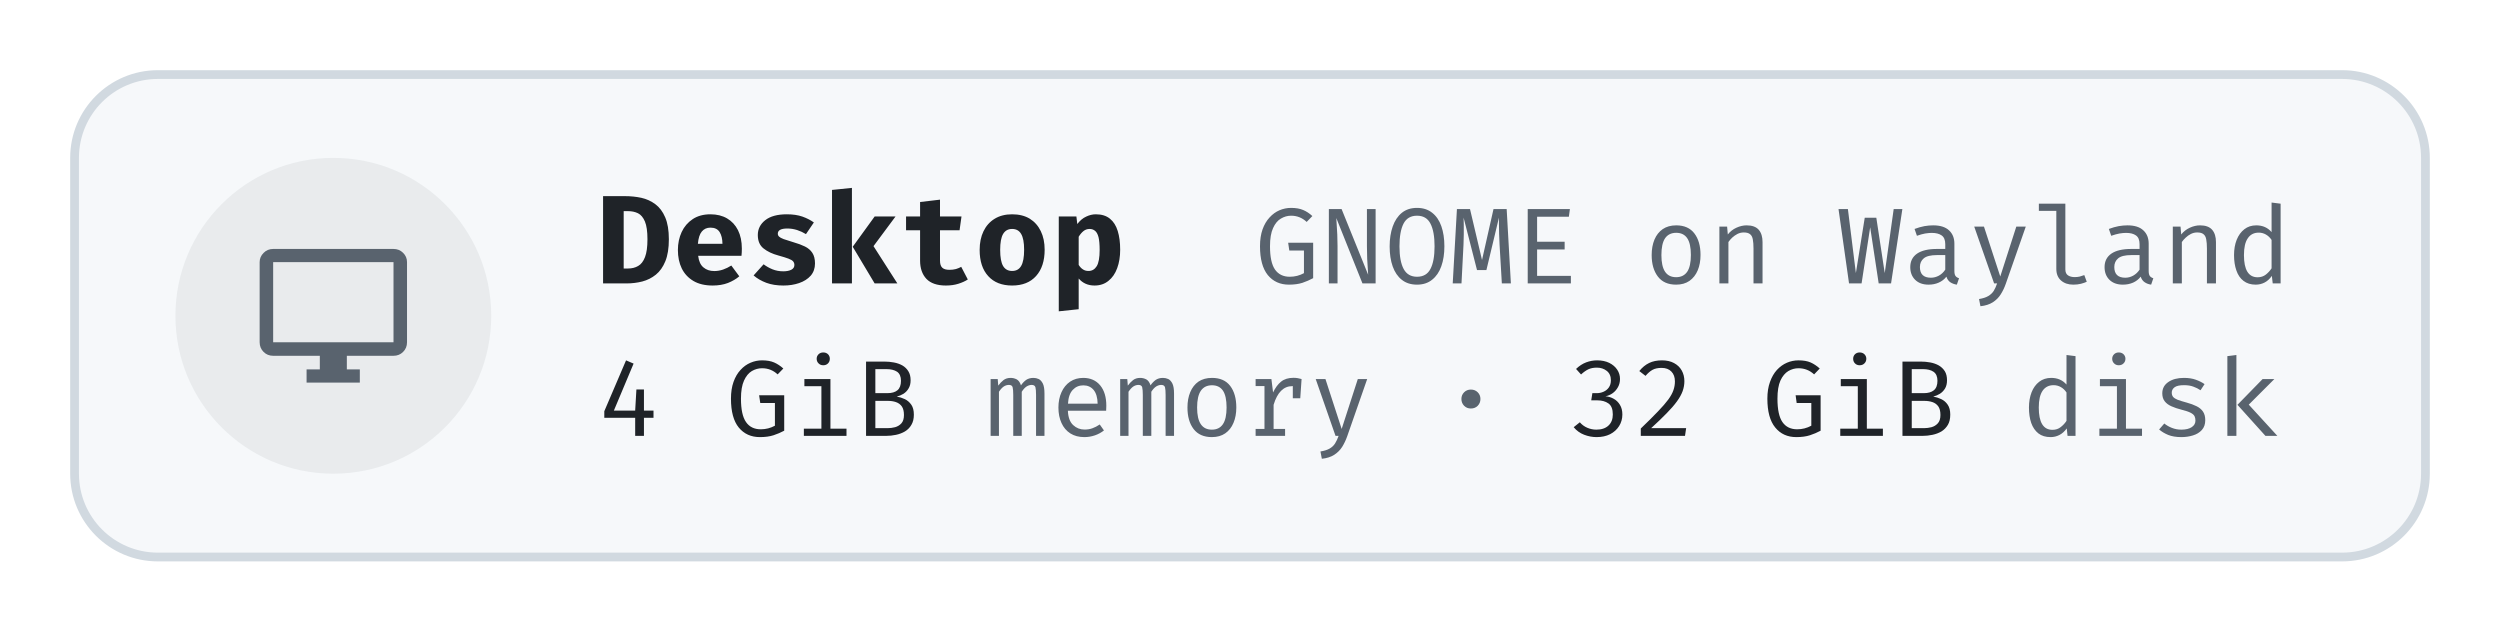
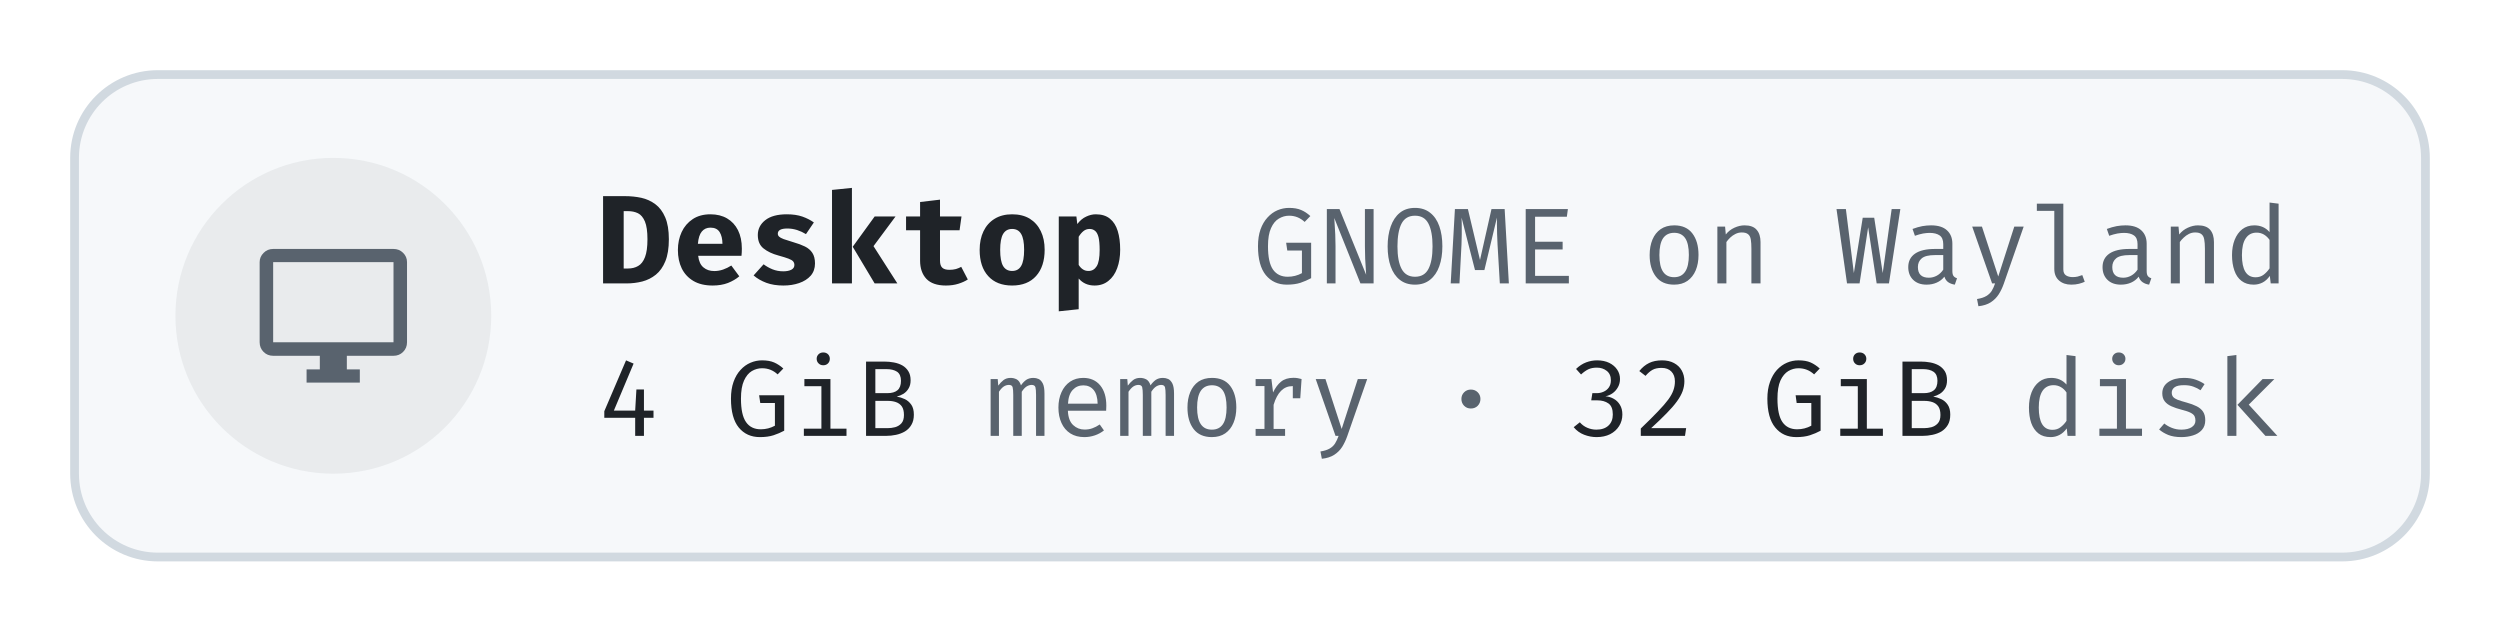
<svg xmlns="http://www.w3.org/2000/svg" width="285" height="72" viewBox="0 0 285 72">
  <g transform="translate(8 8)">
    <rect x=".5" y=".5" width="268" height="55" rx="9.5" fill="#f6f8fa" stroke="#d1d9e0" />
    <circle cx="30" cy="28" r="18" fill="#1f2328" fill-opacity=".06" />
    <path fill="#59636e" d="M36.86 31.02H23.14V21.88H36.86ZM36.86 20.38H23.14Q22.49 20.38 22.05 20.83Q21.6 21.28 21.6 21.88V31.02Q21.6 31.67 22.05 32.12Q22.49 32.56 23.14 32.56H28.46V34.11H26.95V35.62H33.02V34.11H31.54V32.56H36.86Q37.51 32.56 37.95 32.12Q38.4 31.68 38.4 31.02V21.88Q38.4 21.26 37.95 20.82Q37.51 20.38 36.86 20.38Z" />
    <path fill="#1f2328" d="M68.25 19.28Q68.25 20.8 67.85 21.78Q67.45 22.76 66.77 23.31Q66.09 23.86 65.22 24.09Q64.36 24.31 63.43 24.31H60.75V14.36H63.26Q64.21 14.36 65.11 14.55Q66 14.75 66.71 15.28Q67.42 15.81 67.83 16.77Q68.25 17.74 68.25 19.28ZM65.81 19.28Q65.81 17.94 65.52 17.25Q65.23 16.56 64.73 16.31Q64.23 16.07 63.6 16.07H63.1V22.61H63.6Q64.26 22.61 64.75 22.32Q65.25 22.04 65.53 21.31Q65.81 20.59 65.81 19.28ZM71.59 21.16Q71.7 22.09 72.2 22.49Q72.69 22.9 73.42 22.9Q73.94 22.9 74.43 22.73Q74.92 22.56 75.37 22.27L76.28 23.5Q75.74 23.96 74.98 24.26Q74.22 24.55 73.24 24.55Q71.93 24.55 71.05 24.03Q70.17 23.51 69.72 22.6Q69.28 21.69 69.28 20.5Q69.28 19.38 69.71 18.45Q70.14 17.53 70.97 16.98Q71.8 16.43 72.99 16.43Q74.09 16.43 74.89 16.9Q75.69 17.37 76.13 18.24Q76.57 19.12 76.57 20.34Q76.57 20.54 76.56 20.76Q76.55 20.98 76.53 21.16ZM72.99 17.95Q72.38 17.95 72.01 18.39Q71.64 18.83 71.56 19.79H74.36Q74.35 18.96 74.04 18.46Q73.72 17.95 72.99 17.95ZM81.29 22.93Q81.86 22.93 82.21 22.75Q82.56 22.57 82.56 22.21Q82.56 21.97 82.42 21.8Q82.29 21.64 81.9 21.49Q81.51 21.34 80.75 21.13Q79.7 20.85 79.04 20.32Q78.39 19.8 78.39 18.79Q78.39 17.77 79.24 17.1Q80.09 16.43 81.7 16.43Q82.72 16.43 83.47 16.69Q84.23 16.96 84.78 17.36L83.88 18.69Q83.41 18.4 82.86 18.22Q82.31 18.05 81.76 18.05Q80.67 18.05 80.67 18.64Q80.67 18.83 80.81 18.97Q80.95 19.11 81.34 19.26Q81.73 19.4 82.47 19.62Q83.21 19.83 83.76 20.1Q84.31 20.37 84.61 20.83Q84.91 21.29 84.91 22.03Q84.91 22.86 84.42 23.43Q83.92 23.99 83.1 24.27Q82.29 24.55 81.31 24.55Q80.2 24.55 79.36 24.24Q78.51 23.92 77.91 23.4L79.05 22.13Q79.5 22.47 80.06 22.7Q80.63 22.93 81.29 22.93ZM89.12 13.42V24.31H86.85V13.65ZM94.09 16.68 91.58 20.06 94.3 24.31H91.71L89.21 20.13L91.71 16.68ZM102.33 23.86Q101.89 24.15 101.25 24.35Q100.62 24.55 99.83 24.55Q98.34 24.55 97.61 23.79Q96.89 23.02 96.89 21.71V18.25H95.29V16.68H96.89V15.03L99.16 14.76V16.68H101.61L101.39 18.25H99.16V21.71Q99.16 22.28 99.42 22.52Q99.67 22.76 100.24 22.76Q100.64 22.76 100.98 22.67Q101.31 22.57 101.58 22.42ZM107.38 16.43Q108.56 16.43 109.39 16.93Q110.21 17.44 110.65 18.35Q111.09 19.25 111.09 20.47Q111.09 22.38 110.11 23.47Q109.14 24.55 107.38 24.55Q105.63 24.55 104.66 23.48Q103.68 22.41 103.68 20.49Q103.68 19.27 104.12 18.36Q104.56 17.45 105.39 16.94Q106.22 16.43 107.38 16.43ZM107.38 18.1Q106.69 18.1 106.35 18.68Q106.02 19.25 106.02 20.49Q106.02 21.75 106.35 22.32Q106.69 22.89 107.38 22.89Q108.08 22.89 108.41 22.32Q108.75 21.75 108.75 20.47Q108.75 19.24 108.41 18.67Q108.08 18.1 107.38 18.1ZM116.92 16.43Q117.92 16.43 118.53 16.93Q119.14 17.42 119.42 18.33Q119.7 19.23 119.7 20.47Q119.7 21.65 119.36 22.57Q119.02 23.5 118.36 24.02Q117.71 24.55 116.78 24.55Q115.66 24.55 114.97 23.75V27.25L112.7 27.49V16.68H114.71L114.81 17.54Q115.27 16.94 115.83 16.69Q116.38 16.43 116.92 16.43ZM116.22 18.1Q115.82 18.1 115.52 18.34Q115.22 18.58 114.97 18.99V22.2Q115.2 22.56 115.47 22.72Q115.73 22.89 116.09 22.89Q116.69 22.89 117.03 22.34Q117.36 21.79 117.36 20.5Q117.36 19.55 117.23 19.03Q117.09 18.51 116.83 18.31Q116.57 18.1 116.22 18.1Z" />
-     <path fill="#59636e" d="M138.94 24.45Q137.43 24.45 136.53 23.36Q135.64 22.26 135.64 20.07Q135.64 18.97 135.93 18.15Q136.22 17.34 136.73 16.79Q137.23 16.24 137.86 15.97Q138.5 15.7 139.18 15.7Q140.01 15.7 140.56 15.94Q141.11 16.17 141.61 16.63L140.96 17.3Q140.2 16.59 139.19 16.59Q138.57 16.59 138.02 16.92Q137.47 17.24 137.13 18Q136.78 18.76 136.78 20.07Q136.78 21.91 137.35 22.73Q137.93 23.55 139.03 23.55Q139.9 23.55 140.65 23.14V20.56H138.98L138.85 19.67H141.7V23.71Q141.13 24.02 140.48 24.24Q139.83 24.45 138.94 24.45ZM147.32 24.31 144.34 16.86Q144.34 17.04 144.38 17.55Q144.42 18.07 144.45 18.74Q144.48 19.4 144.48 20.06V24.31H143.49V15.83H144.94L147.97 23.32Q147.96 23.14 147.93 22.66Q147.89 22.18 147.86 21.51Q147.83 20.84 147.83 20.07V15.83H148.82V24.31ZM156.66 20.08Q156.66 21.37 156.31 22.35Q155.96 23.34 155.26 23.89Q154.57 24.45 153.54 24.45Q152.5 24.45 151.81 23.9Q151.12 23.36 150.77 22.38Q150.42 21.4 150.42 20.09Q150.42 18.81 150.77 17.82Q151.12 16.82 151.81 16.26Q152.5 15.7 153.54 15.7Q154.57 15.7 155.26 16.25Q155.96 16.79 156.31 17.78Q156.66 18.77 156.66 20.08ZM155.54 20.08Q155.54 18.39 155.07 17.49Q154.61 16.59 153.54 16.59Q152.47 16.59 152 17.5Q151.54 18.4 151.54 20.09Q151.54 21.78 152.02 22.67Q152.5 23.55 153.54 23.55Q154.61 23.55 155.07 22.66Q155.54 21.77 155.54 20.08ZM163.76 15.83 164.24 24.31H163.21L162.95 19.88Q162.92 19.29 162.9 18.68Q162.89 18.06 162.88 17.56Q162.87 17.06 162.88 16.81L161.45 22.79H160.38L158.85 16.81Q158.86 17.05 158.87 17.58Q158.87 18.1 158.87 18.72Q158.86 19.34 158.84 19.87L158.61 24.31H157.61L158.09 15.83H159.58L160.95 21.64L162.26 15.83ZM167.23 16.71V19.56H170.37V20.44H167.23V23.45H171.08V24.31H166.16V15.83H170.97L170.85 16.71ZM183.09 17.69Q184.46 17.69 185.16 18.61Q185.86 19.53 185.86 21.06Q185.86 22.06 185.54 22.82Q185.22 23.58 184.6 24.02Q183.98 24.45 183.08 24.45Q181.7 24.45 181 23.53Q180.29 22.6 180.29 21.08Q180.29 20.08 180.61 19.31Q180.93 18.55 181.55 18.12Q182.18 17.69 183.09 17.69ZM183.09 18.54Q182.25 18.54 181.82 19.16Q181.4 19.78 181.4 21.08Q181.4 22.36 181.82 22.98Q182.24 23.6 183.08 23.6Q183.91 23.6 184.34 22.98Q184.76 22.36 184.76 21.06Q184.76 19.77 184.34 19.15Q183.92 18.54 183.09 18.54ZM188.01 24.31V17.83H188.89L188.97 18.73Q189.36 18.23 189.95 17.96Q190.54 17.69 191.11 17.69Q192.06 17.69 192.5 18.2Q192.93 18.7 192.93 19.6V24.31H191.9V20.36Q191.9 19.7 191.82 19.29Q191.75 18.89 191.51 18.7Q191.27 18.5 190.79 18.5Q190.41 18.5 190.07 18.67Q189.74 18.84 189.47 19.09Q189.21 19.34 189.04 19.59V24.31ZM208.87 15.83 207.58 24.31H206.17L205.2 17.91L204.22 24.31H202.79L201.59 15.83H202.66L203.57 23.13L204.58 16.82H205.9L206.86 23.13L207.88 15.83ZM214.8 22.89Q214.8 23.29 214.93 23.46Q215.06 23.64 215.33 23.72L215.08 24.45Q214.66 24.39 214.34 24.18Q214.03 23.97 213.89 23.54Q213.54 23.99 213.01 24.22Q212.49 24.45 211.86 24.45Q210.89 24.45 210.33 23.9Q209.77 23.35 209.77 22.45Q209.77 21.45 210.55 20.91Q211.33 20.38 212.81 20.38H213.76V19.83Q213.76 19.13 213.35 18.84Q212.94 18.55 212.22 18.55Q211.9 18.55 211.46 18.62Q211.03 18.7 210.53 18.88L210.26 18.1Q210.85 17.88 211.38 17.78Q211.9 17.69 212.38 17.69Q213.58 17.69 214.19 18.26Q214.8 18.82 214.8 19.78ZM212.12 23.66Q212.6 23.66 213.04 23.42Q213.47 23.18 213.76 22.74V21.08H212.82Q211.75 21.08 211.31 21.45Q210.87 21.82 210.87 22.44Q210.87 23.66 212.12 23.66ZM222.94 17.83 220.66 24.35Q220.43 25.01 220.08 25.56Q219.74 26.1 219.18 26.46Q218.62 26.82 217.77 26.91L217.61 26.09Q218.28 25.98 218.66 25.75Q219.05 25.52 219.28 25.17Q219.5 24.81 219.67 24.31H219.33L217.06 17.83H218.17L220.03 23.52L221.86 17.83ZM227.45 15.22V22.71Q227.45 23.19 227.75 23.39Q228.05 23.59 228.52 23.59Q228.81 23.59 229.08 23.53Q229.35 23.46 229.61 23.36L229.89 24.12Q229.62 24.25 229.23 24.35Q228.84 24.45 228.35 24.45Q227.49 24.45 226.95 23.97Q226.42 23.5 226.42 22.65V16.04H224.43V15.22ZM236.95 22.89Q236.95 23.29 237.08 23.46Q237.21 23.64 237.48 23.72L237.23 24.45Q236.81 24.39 236.5 24.18Q236.18 23.97 236.04 23.54Q235.69 23.99 235.17 24.22Q234.64 24.45 234.01 24.45Q233.04 24.45 232.48 23.9Q231.92 23.35 231.92 22.45Q231.92 21.45 232.7 20.91Q233.48 20.38 234.96 20.38H235.91V19.83Q235.91 19.13 235.5 18.84Q235.1 18.55 234.37 18.55Q234.05 18.55 233.62 18.62Q233.19 18.7 232.68 18.88L232.41 18.1Q233 17.88 233.53 17.78Q234.06 17.69 234.53 17.69Q235.74 17.69 236.34 18.26Q236.95 18.82 236.95 19.78ZM234.28 23.66Q234.76 23.66 235.19 23.42Q235.62 23.18 235.91 22.74V21.08H234.98Q233.91 21.08 233.47 21.45Q233.03 21.82 233.03 22.44Q233.03 23.66 234.28 23.66ZM239.7 24.31V17.83H240.58L240.66 18.73Q241.05 18.23 241.64 17.96Q242.23 17.69 242.8 17.69Q243.75 17.69 244.19 18.2Q244.62 18.7 244.62 19.6V24.31H243.59V20.36Q243.59 19.7 243.51 19.29Q243.44 18.89 243.2 18.7Q242.97 18.5 242.48 18.5Q242.1 18.5 241.76 18.67Q241.43 18.84 241.17 19.09Q240.9 19.34 240.73 19.59V24.31ZM250.96 15.09 251.99 15.22V24.31H251.09L250.99 23.45Q250.63 23.97 250.16 24.21Q249.69 24.45 249.15 24.45Q248.31 24.45 247.76 24.02Q247.21 23.6 246.95 22.84Q246.68 22.08 246.68 21.08Q246.68 20.1 246.98 19.34Q247.29 18.57 247.86 18.13Q248.42 17.69 249.22 17.69Q250.3 17.69 250.96 18.46ZM249.5 18.52Q248.68 18.52 248.25 19.16Q247.81 19.79 247.81 21.08Q247.81 23.61 249.37 23.61Q249.91 23.61 250.31 23.3Q250.7 22.99 250.96 22.59V19.35Q250.7 18.96 250.32 18.74Q249.94 18.52 249.5 18.52Z" />
+     <path fill="#59636e" d="M138.7 24.45Q137.2 24.45 136.3 23.36Q135.41 22.26 135.41 20.07Q135.41 18.97 135.7 18.15Q135.99 17.34 136.5 16.79Q137 16.24 137.63 15.97Q138.27 15.7 138.95 15.7Q139.78 15.7 140.33 15.94Q140.88 16.17 141.38 16.63L140.73 17.3Q139.97 16.59 138.96 16.59Q138.34 16.59 137.79 16.92Q137.24 17.24 136.9 18Q136.55 18.76 136.55 20.07Q136.55 21.91 137.12 22.73Q137.7 23.55 138.8 23.55Q139.66 23.55 140.42 23.14V20.56H138.75L138.62 19.67H141.47V23.71Q140.9 24.02 140.25 24.24Q139.6 24.45 138.7 24.45ZM147.09 24.31 144.11 16.86Q144.11 17.04 144.15 17.55Q144.19 18.07 144.22 18.74Q144.25 19.4 144.25 20.06V24.31H143.26V15.83H144.7L147.74 23.32Q147.73 23.14 147.7 22.66Q147.66 22.18 147.63 21.51Q147.6 20.84 147.6 20.07V15.83H148.59V24.31ZM156.43 20.08Q156.43 21.37 156.08 22.35Q155.73 23.34 155.03 23.89Q154.34 24.45 153.31 24.45Q152.27 24.45 151.58 23.9Q150.89 23.36 150.54 22.38Q150.19 21.4 150.19 20.09Q150.19 18.81 150.54 17.82Q150.89 16.82 151.58 16.26Q152.27 15.7 153.31 15.7Q154.34 15.7 155.03 16.25Q155.73 16.79 156.08 17.78Q156.43 18.77 156.43 20.08ZM155.31 20.08Q155.31 18.39 154.84 17.49Q154.38 16.59 153.31 16.59Q152.24 16.59 151.77 17.5Q151.31 18.4 151.31 20.09Q151.31 21.78 151.79 22.67Q152.27 23.55 153.31 23.55Q154.38 23.55 154.84 22.66Q155.31 21.77 155.31 20.08ZM163.53 15.83 164.01 24.31H162.98L162.72 19.88Q162.69 19.29 162.67 18.68Q162.66 18.06 162.65 17.56Q162.64 17.06 162.65 16.81L161.22 22.79H160.15L158.62 16.81Q158.63 17.05 158.64 17.58Q158.64 18.1 158.64 18.72Q158.63 19.34 158.61 19.87L158.38 24.31H157.38L157.86 15.83H159.34L160.72 21.64L162.03 15.83ZM167 16.71V19.56H170.14V20.44H167V23.45H170.85V24.31H165.93V15.83H170.74L170.62 16.71ZM182.86 17.69Q184.23 17.69 184.93 18.61Q185.63 19.53 185.63 21.06Q185.63 22.06 185.31 22.82Q184.99 23.58 184.37 24.02Q183.75 24.45 182.85 24.45Q181.47 24.45 180.77 23.53Q180.06 22.6 180.06 21.08Q180.06 20.08 180.38 19.31Q180.7 18.55 181.32 18.12Q181.95 17.69 182.86 17.69ZM182.86 18.54Q182.02 18.54 181.59 19.16Q181.17 19.78 181.17 21.08Q181.17 22.36 181.59 22.98Q182.01 23.6 182.85 23.6Q183.68 23.6 184.1 22.98Q184.53 22.36 184.53 21.06Q184.53 19.77 184.11 19.15Q183.69 18.54 182.86 18.54ZM187.78 24.31V17.83H188.66L188.74 18.73Q189.13 18.23 189.72 17.96Q190.31 17.69 190.88 17.69Q191.83 17.69 192.26 18.2Q192.7 18.7 192.7 19.6V24.31H191.66V20.36Q191.66 19.7 191.59 19.29Q191.52 18.89 191.28 18.7Q191.04 18.5 190.56 18.5Q190.18 18.5 189.84 18.67Q189.5 18.84 189.24 19.09Q188.98 19.34 188.81 19.59V24.31ZM208.64 15.83 207.34 24.31H205.94L204.97 17.91L203.99 24.31H202.56L201.36 15.83H202.43L203.34 23.13L204.35 16.82H205.66L206.63 23.13L207.65 15.83ZM214.57 22.89Q214.57 23.29 214.7 23.46Q214.83 23.64 215.1 23.72L214.85 24.45Q214.43 24.39 214.11 24.18Q213.8 23.97 213.66 23.54Q213.31 23.99 212.78 24.22Q212.26 24.45 211.63 24.45Q210.66 24.45 210.1 23.9Q209.54 23.35 209.54 22.45Q209.54 21.45 210.32 20.91Q211.1 20.38 212.58 20.38H213.53V19.83Q213.53 19.13 213.12 18.84Q212.71 18.55 211.98 18.55Q211.66 18.55 211.23 18.62Q210.8 18.7 210.3 18.88L210.03 18.1Q210.62 17.88 211.14 17.78Q211.67 17.69 212.14 17.69Q213.35 17.69 213.96 18.26Q214.57 18.82 214.57 19.78ZM211.89 23.66Q212.37 23.66 212.81 23.42Q213.24 23.18 213.53 22.74V21.08H212.59Q211.52 21.08 211.08 21.45Q210.64 21.82 210.64 22.44Q210.64 23.66 211.89 23.66ZM222.7 17.83 220.43 24.35Q220.2 25.01 219.85 25.56Q219.5 26.1 218.95 26.46Q218.39 26.82 217.54 26.91L217.38 26.09Q218.05 25.98 218.43 25.75Q218.82 25.52 219.05 25.17Q219.27 24.81 219.44 24.31H219.1L216.83 17.83H217.94L219.8 23.52L221.63 17.83ZM227.22 15.22V22.71Q227.22 23.19 227.52 23.39Q227.82 23.59 228.29 23.59Q228.58 23.59 228.85 23.53Q229.12 23.46 229.38 23.36L229.66 24.12Q229.39 24.25 229 24.35Q228.61 24.45 228.12 24.45Q227.26 24.45 226.72 23.97Q226.19 23.5 226.19 22.65V16.04H224.2V15.22ZM236.72 22.89Q236.72 23.29 236.85 23.46Q236.98 23.64 237.25 23.72L237 24.45Q236.58 24.39 236.27 24.18Q235.95 23.97 235.81 23.54Q235.46 23.99 234.94 24.22Q234.41 24.45 233.78 24.45Q232.81 24.45 232.25 23.9Q231.69 23.35 231.69 22.45Q231.69 21.45 232.47 20.91Q233.25 20.38 234.73 20.38H235.68V19.83Q235.68 19.13 235.27 18.84Q234.86 18.55 234.14 18.55Q233.82 18.55 233.39 18.62Q232.96 18.7 232.45 18.88L232.18 18.1Q232.77 17.88 233.3 17.78Q233.82 17.69 234.3 17.69Q235.5 17.69 236.11 18.26Q236.72 18.82 236.72 19.78ZM234.05 23.66Q234.53 23.66 234.96 23.42Q235.39 23.18 235.68 22.74V21.08H234.75Q233.68 21.08 233.24 21.45Q232.8 21.82 232.8 22.44Q232.8 23.66 234.05 23.66ZM239.47 24.31V17.83H240.35L240.43 18.73Q240.82 18.23 241.41 17.96Q242 17.69 242.57 17.69Q243.52 17.69 243.96 18.2Q244.39 18.7 244.39 19.6V24.31H243.36V20.36Q243.36 19.7 243.28 19.29Q243.21 18.89 242.97 18.7Q242.74 18.5 242.25 18.5Q241.87 18.5 241.53 18.67Q241.2 18.84 240.94 19.09Q240.67 19.34 240.5 19.59V24.31ZM250.73 15.09 251.76 15.22V24.31H250.86L250.76 23.45Q250.4 23.97 249.93 24.21Q249.46 24.45 248.92 24.45Q248.08 24.45 247.53 24.02Q246.98 23.6 246.72 22.84Q246.45 22.08 246.45 21.08Q246.45 20.1 246.75 19.34Q247.06 18.57 247.62 18.13Q248.19 17.69 248.99 17.69Q250.07 17.69 250.73 18.46ZM249.26 18.52Q248.45 18.52 248.02 19.16Q247.58 19.79 247.58 21.08Q247.58 23.61 249.14 23.61Q249.68 23.61 250.08 23.3Q250.47 22.99 250.73 22.59V19.35Q250.46 18.96 250.09 18.74Q249.71 18.52 249.26 18.52Z" />
    <path fill="#1f2328" d="M65.41 36.4V38.81H66.5V39.63H65.41V41.69H64.41L64.41 39.63H60.89V38.88L63.37 33.08L64.23 33.45L61.98 38.81H64.41L64.55 36.4ZM78.63 41.83Q77.12 41.83 76.22 40.74Q75.33 39.65 75.33 37.45Q75.33 36.36 75.62 35.54Q75.91 34.72 76.42 34.17Q76.92 33.62 77.56 33.35Q78.19 33.08 78.87 33.08Q79.7 33.08 80.25 33.32Q80.8 33.56 81.3 34.01L80.65 34.68Q79.9 33.98 78.88 33.98Q78.26 33.98 77.71 34.3Q77.16 34.63 76.82 35.38Q76.47 36.14 76.47 37.45Q76.47 39.3 77.05 40.12Q77.62 40.94 78.73 40.94Q79.59 40.94 80.34 40.53V37.94H78.67L78.54 37.06H81.4V41.1Q80.82 41.41 80.18 41.62Q79.53 41.83 78.63 41.83ZM85.85 32.18Q86.19 32.18 86.4 32.39Q86.6 32.6 86.6 32.9Q86.6 33.21 86.4 33.42Q86.19 33.64 85.85 33.64Q85.52 33.64 85.31 33.42Q85.1 33.21 85.1 32.9Q85.1 32.6 85.31 32.39Q85.52 32.18 85.85 32.18ZM86.67 35.21V40.87H88.5V41.69H83.64V40.87H85.64V36.03H83.7V35.21ZM96.18 39.27Q96.18 39.97 95.9 40.43Q95.63 40.9 95.17 41.18Q94.71 41.45 94.15 41.57Q93.59 41.69 93 41.69H90.73V33.22H92.81Q93.37 33.22 93.9 33.32Q94.44 33.42 94.87 33.66Q95.3 33.91 95.55 34.32Q95.81 34.73 95.81 35.35Q95.81 35.9 95.58 36.28Q95.36 36.66 95 36.89Q94.64 37.11 94.23 37.21Q94.7 37.29 95.15 37.5Q95.59 37.71 95.89 38.14Q96.18 38.56 96.18 39.27ZM94.71 35.41Q94.71 34.69 94.27 34.38Q93.82 34.08 93.05 34.08H91.79V36.82H93.16Q93.91 36.82 94.31 36.49Q94.71 36.15 94.71 35.41ZM95.05 39.31Q95.05 38.67 94.8 38.32Q94.55 37.98 94.14 37.84Q93.73 37.7 93.24 37.7H91.79V40.81H93.19Q93.61 40.81 94.04 40.7Q94.47 40.58 94.76 40.26Q95.05 39.94 95.05 39.31Z" />
    <path fill="#59636e" d="M109.82 35.08Q110.12 35.08 110.41 35.21Q110.7 35.35 110.89 35.74Q111.07 36.12 111.07 36.87V41.69H110.11V37.03Q110.11 36.42 110.04 36.15Q109.96 35.88 109.61 35.88Q109.32 35.88 109.03 36.06Q108.74 36.25 108.48 36.66V41.69H107.51V37.03Q107.51 36.42 107.44 36.15Q107.37 35.88 107.02 35.88Q106.71 35.88 106.43 36.06Q106.15 36.25 105.88 36.66V41.69H104.93V35.21H105.74L105.8 35.96Q106.07 35.59 106.4 35.33Q106.73 35.08 107.21 35.08Q107.58 35.08 107.91 35.25Q108.23 35.43 108.39 35.93Q108.65 35.55 108.98 35.31Q109.32 35.08 109.82 35.08ZM113.74 38.82Q113.78 39.94 114.34 40.46Q114.89 40.97 115.64 40.97Q116.14 40.97 116.54 40.82Q116.94 40.68 117.37 40.39L117.85 41.07Q117.4 41.43 116.82 41.63Q116.23 41.83 115.62 41.83Q114.68 41.83 114.02 41.41Q113.35 40.98 113.01 40.22Q112.66 39.46 112.66 38.46Q112.66 37.48 113.01 36.71Q113.35 35.95 113.99 35.51Q114.63 35.08 115.49 35.08Q116.71 35.08 117.42 35.93Q118.12 36.78 118.12 38.25Q118.12 38.42 118.11 38.57Q118.1 38.71 118.1 38.82ZM115.5 35.93Q114.78 35.93 114.3 36.44Q113.81 36.95 113.75 38.02H117.13Q117.11 36.98 116.67 36.45Q116.23 35.93 115.5 35.93ZM124.58 35.08Q124.89 35.08 125.18 35.21Q125.47 35.35 125.66 35.74Q125.84 36.12 125.84 36.87V41.69H124.88V37.03Q124.88 36.42 124.81 36.15Q124.73 35.88 124.38 35.88Q124.09 35.88 123.8 36.06Q123.51 36.25 123.25 36.66V41.69H122.28V37.03Q122.28 36.42 122.21 36.15Q122.14 35.88 121.78 35.88Q121.48 35.88 121.2 36.06Q120.92 36.25 120.65 36.66V41.69H119.7V35.21H120.51L120.57 35.96Q120.84 35.59 121.17 35.33Q121.5 35.08 121.98 35.08Q122.35 35.08 122.68 35.25Q123 35.43 123.16 35.93Q123.42 35.55 123.75 35.31Q124.09 35.08 124.58 35.08ZM130.17 35.08Q131.54 35.08 132.24 35.99Q132.94 36.91 132.94 38.45Q132.94 39.44 132.62 40.2Q132.3 40.97 131.68 41.4Q131.06 41.83 130.15 41.83Q128.78 41.83 128.07 40.91Q127.37 39.99 127.37 38.46Q127.37 37.46 127.69 36.7Q128.01 35.93 128.63 35.5Q129.26 35.08 130.17 35.08ZM130.17 35.92Q129.33 35.92 128.9 36.54Q128.47 37.16 128.47 38.46Q128.47 39.75 128.9 40.37Q129.32 40.98 130.15 40.98Q130.99 40.98 131.41 40.36Q131.83 39.74 131.83 38.45Q131.83 37.16 131.42 36.54Q131 35.92 130.17 35.92ZM135.14 41.69V40.9H136.15V36.01H135.14V35.21H136.94L137.13 36.74Q137.51 35.94 138.04 35.51Q138.58 35.07 139.46 35.07Q139.73 35.07 139.94 35.11Q140.15 35.15 140.38 35.21L140.23 37.4H139.38V36.02Q139.35 36.02 139.32 36.02Q137.83 36.02 137.19 38.15V40.9H138.5V41.69ZM147.86 35.21 145.58 41.74Q145.35 42.39 145.01 42.94Q144.66 43.49 144.1 43.85Q143.54 44.21 142.69 44.3L142.53 43.47Q143.2 43.36 143.59 43.13Q143.98 42.9 144.2 42.55Q144.42 42.2 144.6 41.69H144.25L141.99 35.21H143.1L144.95 40.9L146.79 35.21ZM158.6 37.48Q158.6 37.03 158.91 36.72Q159.22 36.41 159.68 36.41Q160.15 36.41 160.46 36.72Q160.77 37.03 160.77 37.48Q160.77 37.94 160.46 38.26Q160.15 38.57 159.68 38.57Q159.22 38.57 158.91 38.26Q158.6 37.94 158.6 37.48Z" />
    <path fill="#1f2328" d="M174.07 33.08Q174.87 33.08 175.46 33.37Q176.04 33.66 176.36 34.14Q176.68 34.62 176.68 35.2Q176.68 35.72 176.45 36.13Q176.22 36.55 175.85 36.82Q175.47 37.09 175.02 37.18Q175.52 37.21 175.96 37.46Q176.4 37.7 176.67 38.15Q176.95 38.6 176.95 39.25Q176.95 39.98 176.58 40.57Q176.21 41.16 175.55 41.5Q174.89 41.83 174.01 41.83Q173.29 41.83 172.59 41.56Q171.89 41.29 171.4 40.7L172.1 40.14Q172.46 40.56 172.96 40.77Q173.46 40.98 173.98 40.98Q174.87 40.98 175.37 40.51Q175.86 40.05 175.86 39.25Q175.86 38.34 175.36 37.99Q174.86 37.64 174.11 37.64H173.4L173.53 36.82H174.02Q174.44 36.82 174.8 36.66Q175.17 36.5 175.4 36.18Q175.64 35.85 175.64 35.35Q175.64 34.65 175.17 34.28Q174.7 33.91 174.04 33.91Q173.48 33.91 173.07 34.1Q172.66 34.3 172.24 34.69L171.67 34.06Q172.21 33.54 172.82 33.31Q173.43 33.08 174.07 33.08ZM181.47 33.08Q182.27 33.08 182.84 33.39Q183.42 33.7 183.72 34.24Q184.02 34.78 184.02 35.45Q184.02 36.03 183.82 36.59Q183.62 37.14 183.17 37.76Q182.73 38.37 182 39.11Q181.27 39.86 180.23 40.81H184.22L184.09 41.69H179.05V40.85Q180.25 39.7 181.01 38.9Q181.77 38.11 182.19 37.54Q182.61 36.96 182.77 36.48Q182.94 36 182.94 35.48Q182.94 34.77 182.54 34.36Q182.14 33.94 181.42 33.94Q180.79 33.94 180.39 34.16Q179.99 34.38 179.59 34.85L178.88 34.3Q179.38 33.68 180 33.38Q180.61 33.08 181.47 33.08ZM196.78 41.83Q195.27 41.83 194.38 40.74Q193.48 39.65 193.48 37.45Q193.48 36.36 193.78 35.54Q194.07 34.72 194.57 34.17Q195.08 33.62 195.71 33.35Q196.34 33.08 197.03 33.08Q197.86 33.08 198.41 33.32Q198.95 33.56 199.45 34.01L198.81 34.68Q198.05 33.98 197.03 33.98Q196.42 33.98 195.87 34.3Q195.32 34.63 194.97 35.38Q194.63 36.14 194.63 37.45Q194.63 39.3 195.2 40.12Q195.77 40.94 196.88 40.94Q197.74 40.94 198.49 40.53V37.94H196.82L196.7 37.06H199.55V41.1Q198.98 41.41 198.33 41.62Q197.68 41.83 196.78 41.83ZM204 32.18Q204.34 32.18 204.55 32.39Q204.76 32.6 204.76 32.9Q204.76 33.21 204.55 33.42Q204.34 33.64 204 33.64Q203.67 33.64 203.46 33.42Q203.26 33.21 203.26 32.9Q203.26 32.6 203.46 32.39Q203.67 32.18 204 32.18ZM204.82 35.21V40.87H206.65V41.69H201.79V40.87H203.79V36.03H201.85V35.21ZM214.33 39.27Q214.33 39.97 214.06 40.43Q213.78 40.9 213.33 41.18Q212.87 41.45 212.3 41.57Q211.74 41.69 211.16 41.69H208.88V33.22H210.97Q211.52 33.22 212.06 33.32Q212.59 33.42 213.02 33.66Q213.45 33.91 213.71 34.32Q213.96 34.73 213.96 35.35Q213.96 35.9 213.74 36.28Q213.51 36.66 213.15 36.89Q212.79 37.11 212.39 37.21Q212.86 37.29 213.3 37.5Q213.75 37.71 214.04 38.14Q214.33 38.56 214.33 39.27ZM212.87 35.41Q212.87 34.69 212.42 34.38Q211.98 34.08 211.21 34.08H209.94V36.82H211.31Q212.06 36.82 212.46 36.49Q212.87 36.15 212.87 35.41ZM213.21 39.31Q213.21 38.67 212.96 38.32Q212.71 37.98 212.3 37.84Q211.88 37.7 211.39 37.7H209.94V40.81H211.34Q211.76 40.81 212.19 40.7Q212.62 40.58 212.91 40.26Q213.21 39.94 213.21 39.31Z" />
    <path fill="#59636e" d="M227.58 32.47 228.61 32.6V41.69H227.7L227.61 40.84Q227.24 41.35 226.77 41.59Q226.3 41.83 225.77 41.83Q224.92 41.83 224.38 41.41Q223.83 40.98 223.56 40.22Q223.3 39.46 223.3 38.46Q223.3 37.49 223.6 36.72Q223.9 35.96 224.47 35.52Q225.04 35.08 225.84 35.08Q226.92 35.08 227.58 35.84ZM226.11 35.91Q225.3 35.91 224.86 36.54Q224.42 37.18 224.42 38.46Q224.42 41 225.98 41Q226.53 41 226.92 40.69Q227.32 40.38 227.58 39.98V36.74Q227.31 36.34 226.94 36.13Q226.56 35.91 226.11 35.91ZM233.54 32.18Q233.88 32.18 234.09 32.39Q234.3 32.6 234.3 32.9Q234.3 33.21 234.09 33.42Q233.88 33.64 233.54 33.64Q233.21 33.64 233 33.42Q232.79 33.21 232.79 32.9Q232.79 32.6 233 32.39Q233.21 32.18 233.54 32.18ZM234.36 35.21V40.87H236.19V41.69H231.33V40.87H233.33V36.03H231.39V35.21ZM240.67 40.98Q241.42 40.98 241.85 40.7Q242.28 40.42 242.28 39.95Q242.28 39.66 242.18 39.45Q242.07 39.23 241.74 39.06Q241.4 38.88 240.71 38.71Q240.04 38.54 239.55 38.32Q239.05 38.1 238.78 37.75Q238.5 37.4 238.5 36.84Q238.5 36.02 239.19 35.55Q239.87 35.08 240.97 35.08Q241.75 35.08 242.33 35.29Q242.91 35.5 243.32 35.79L242.86 36.49Q242.5 36.24 242.05 36.08Q241.61 35.91 240.98 35.91Q240.22 35.91 239.9 36.15Q239.58 36.39 239.58 36.76Q239.58 37.05 239.73 37.24Q239.89 37.43 240.26 37.58Q240.64 37.72 241.3 37.9Q241.93 38.07 242.41 38.31Q242.88 38.54 243.14 38.92Q243.4 39.3 243.4 39.9Q243.4 40.59 243.01 41.02Q242.62 41.45 241.99 41.64Q241.37 41.83 240.67 41.83Q239.79 41.83 239.17 41.58Q238.55 41.32 238.14 40.96L238.73 40.28Q239.11 40.59 239.6 40.78Q240.1 40.98 240.67 40.98ZM246.95 32.47V41.69H245.92V32.6ZM251.28 35.21 248.36 38.13 251.62 41.69H250.26L247.07 38.15L249.94 35.21Z" />
  </g>
</svg>
